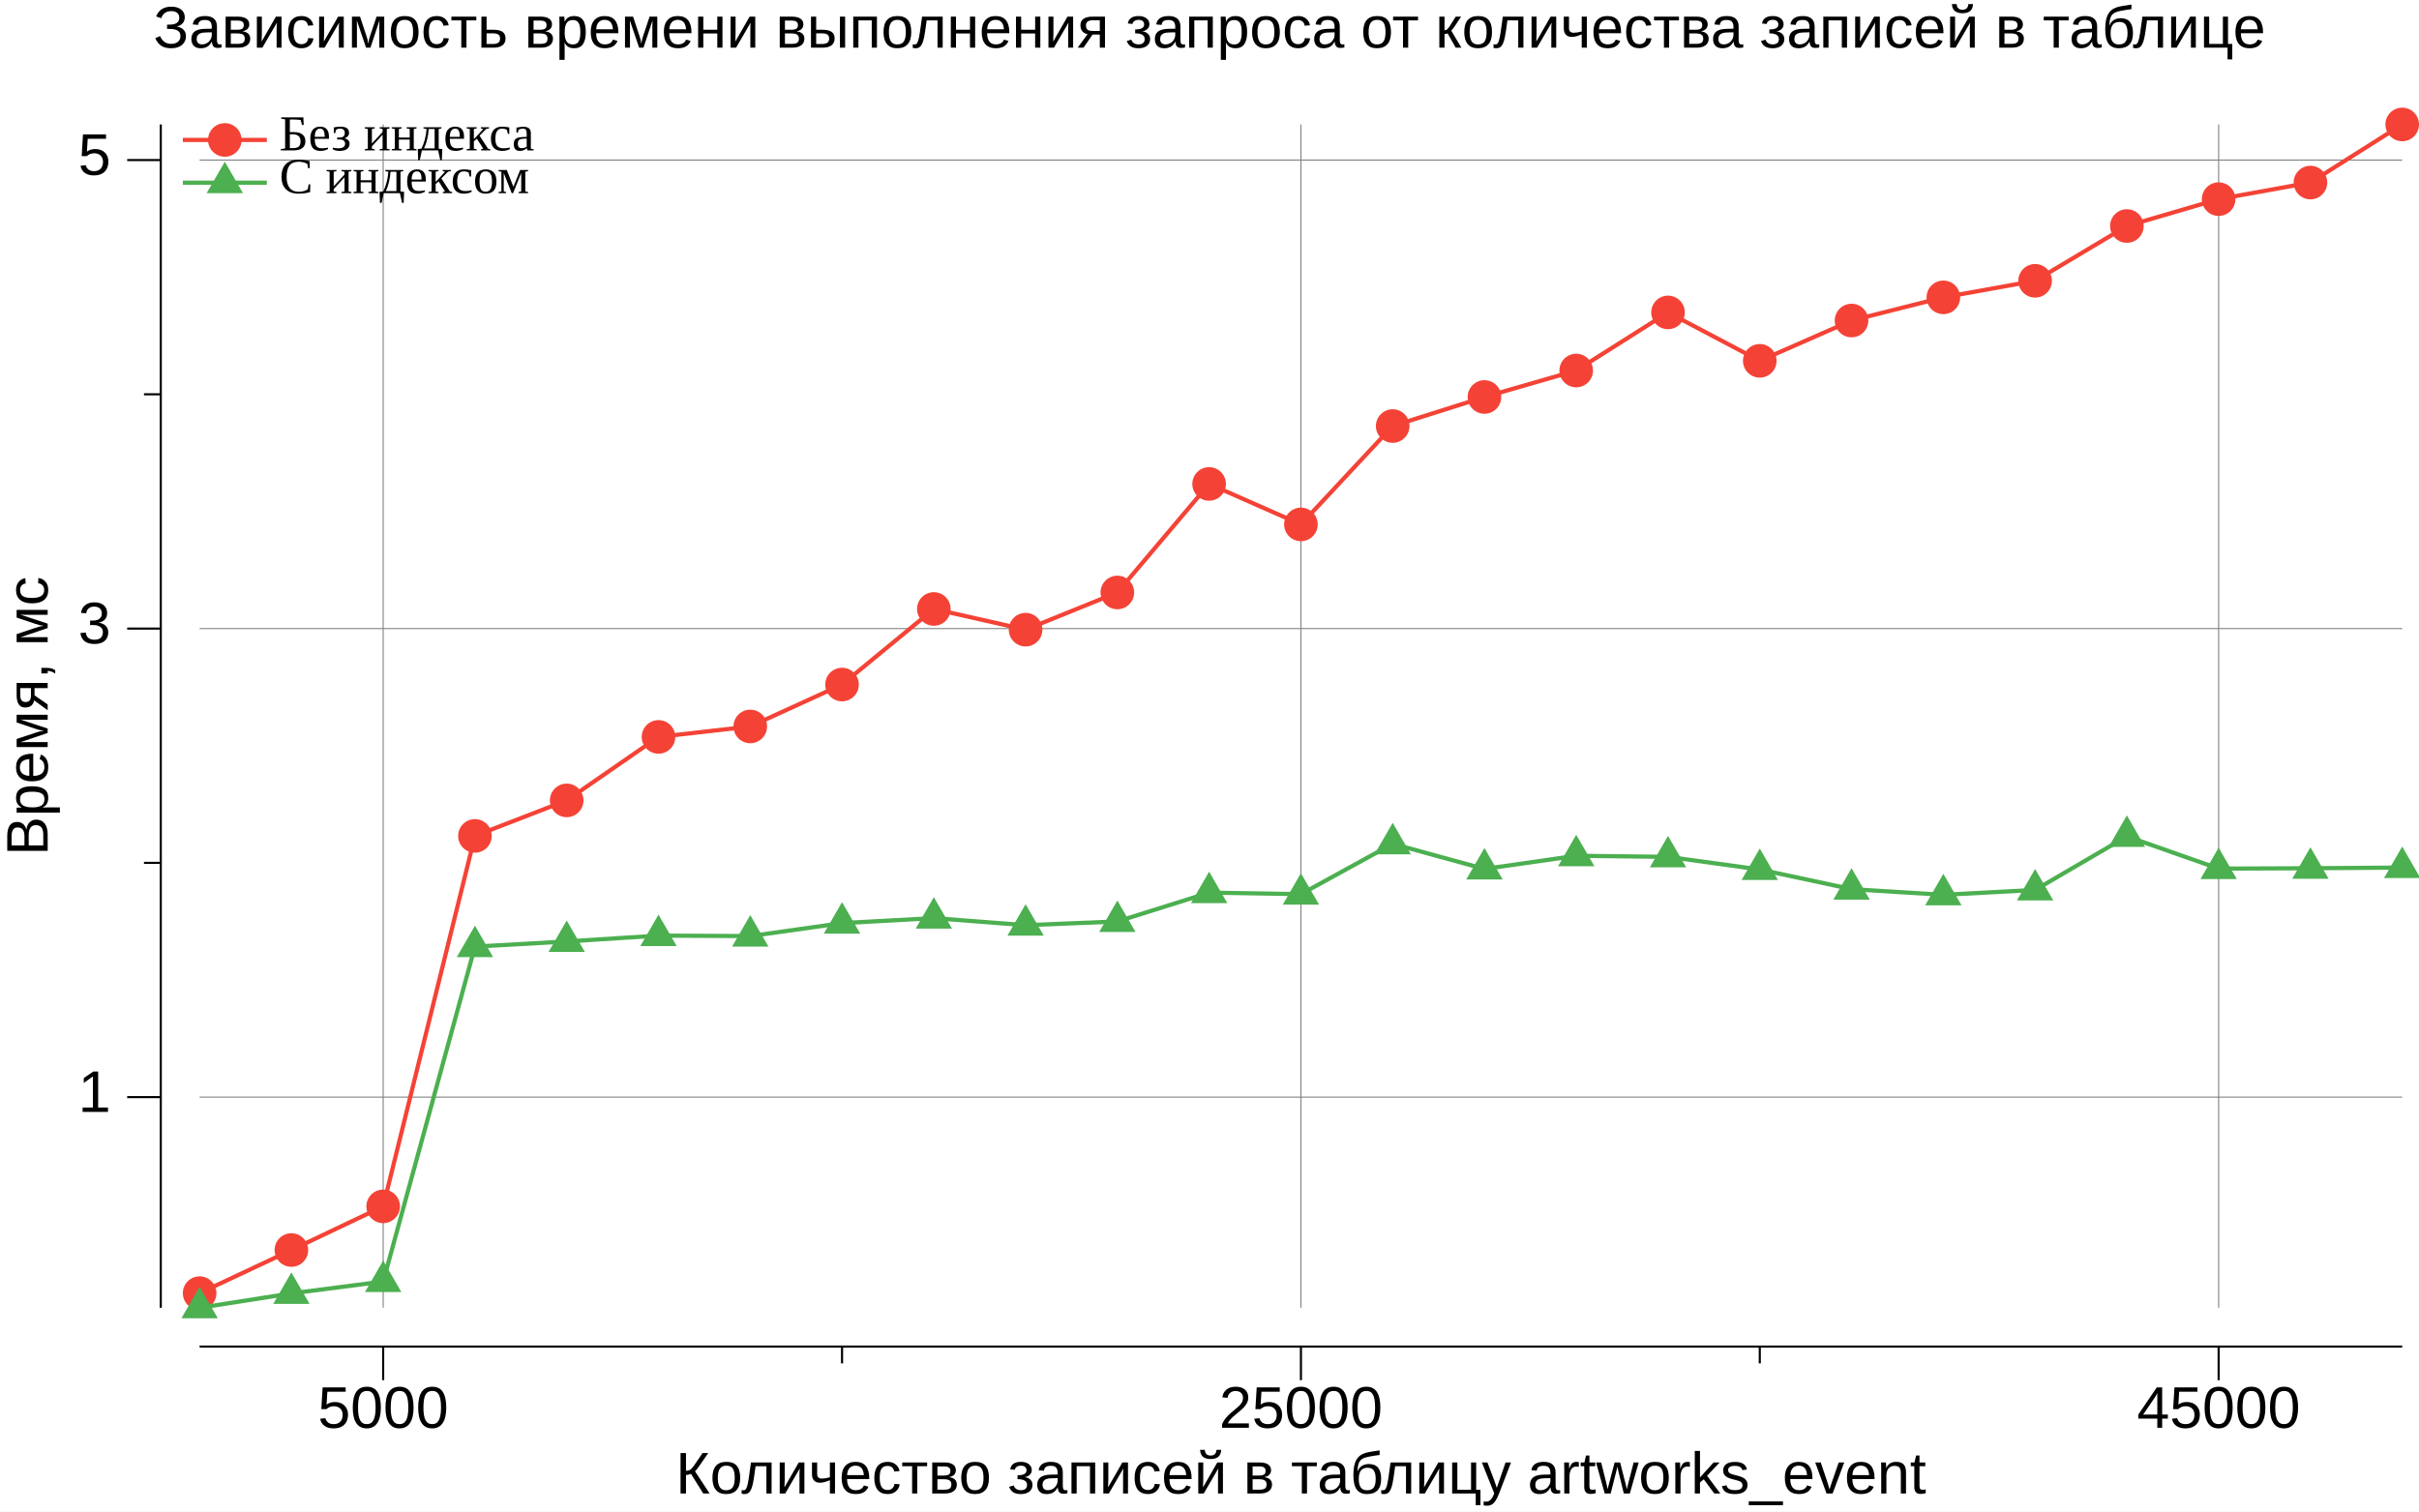
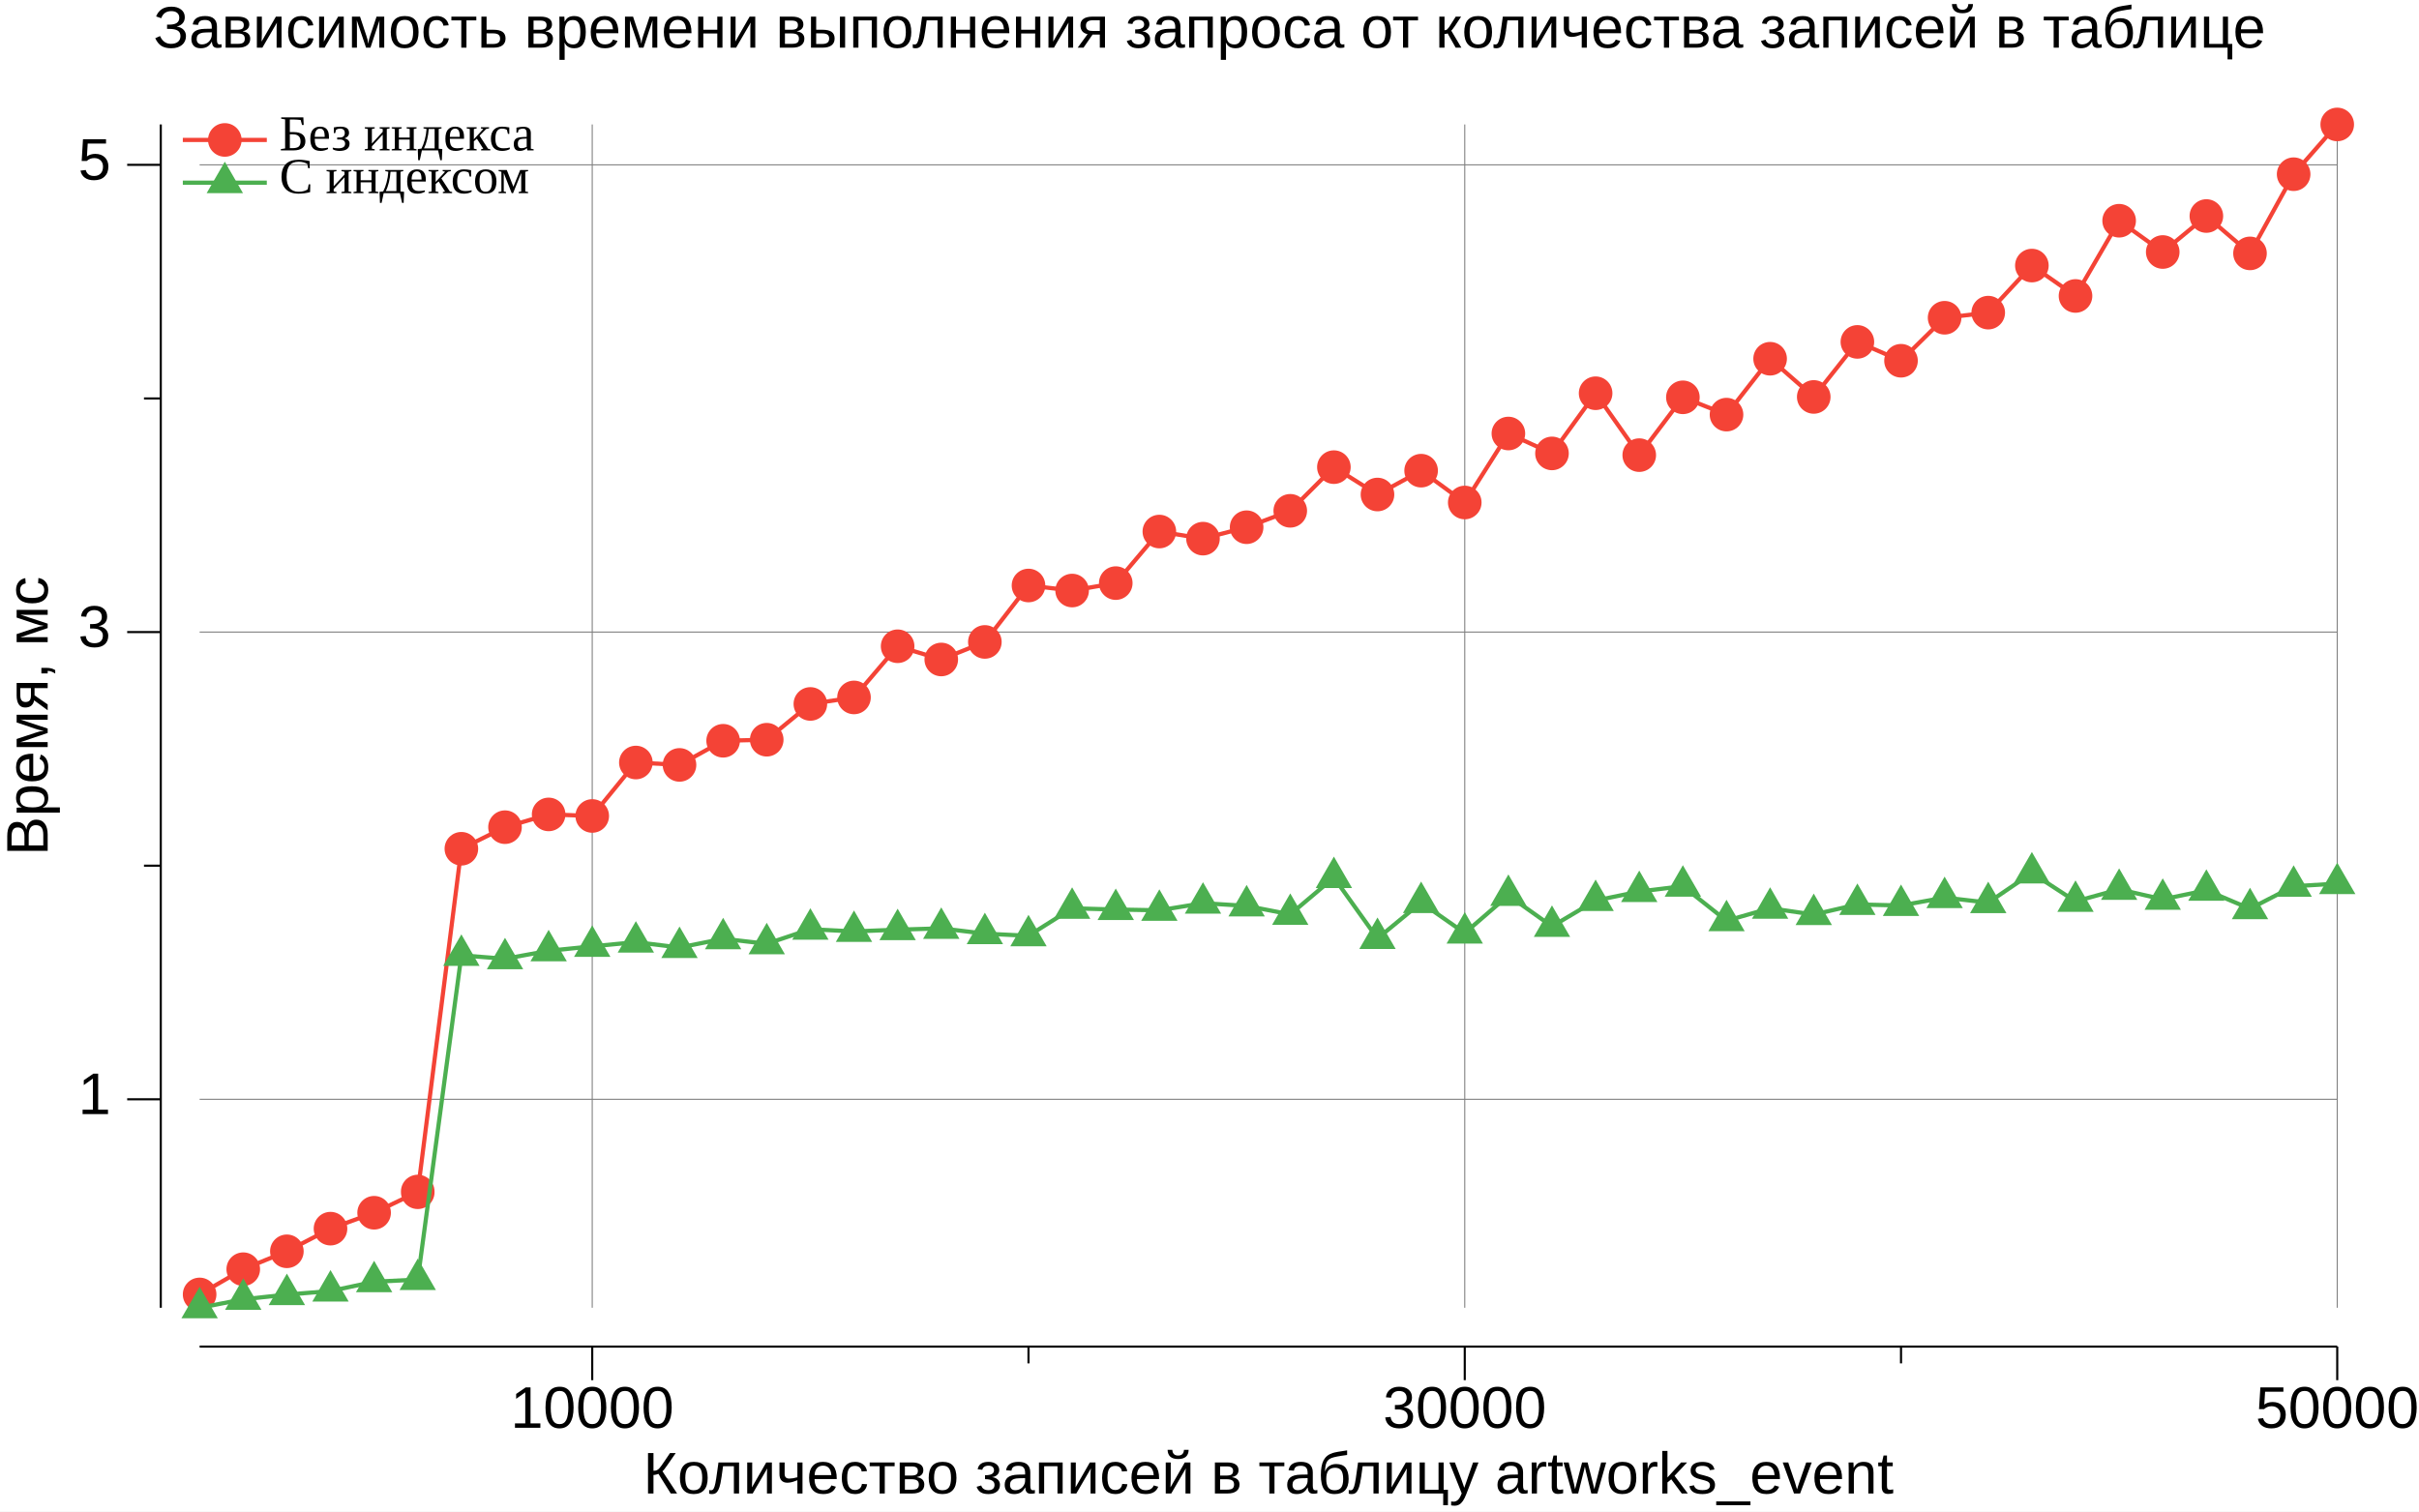
<svg xmlns="http://www.w3.org/2000/svg" width="576pt" height="360pt" viewBox="0 0 576 360">
  <g transform="scale(1, -1) translate(0, -360)">
    <path d="M0,0L576,0L576,360L0,360Z" style="fill:#FFFFFF" />
    <text x="36.516" y="-348.65" transform="scale(1, -1)" style="font-family:Liberation Sans;font-variant:normal;font-weight:normal;font-style:normal;font-size:14px">Зависимость времени выполнения запроса от количества записей в таблице</text>
-     <text x="160.89" y="-4.293" transform="scale(1, -1)" style="font-family:Liberation Sans;font-variant:normal;font-weight:normal;font-style:normal;font-size:14px">Количество записей в таблицу artworks_event</text>
-     <text x="75.667" y="-19.934" transform="scale(1, -1)" style="font-family:Liberation Sans;font-variant:normal;font-weight:normal;font-style:normal;font-size:14px">5000</text>
-     <text x="290.3" y="-19.934" transform="scale(1, -1)" style="font-family:Liberation Sans;font-variant:normal;font-weight:normal;font-style:normal;font-size:14px">25000</text>
-     <text x="508.83" y="-19.934" transform="scale(1, -1)" style="font-family:Liberation Sans;font-variant:normal;font-weight:normal;font-style:normal;font-size:14px">45000</text>
-     <path d="M91.239,31.281L91.239,39.281" style="fill:none;stroke:#000000;stroke-width:0.5" />
-     <path d="M309.77,31.281L309.77,39.281" style="fill:none;stroke:#000000;stroke-width:0.5" />
-     <path d="M528.29,31.281L528.29,39.281" style="fill:none;stroke:#000000;stroke-width:0.5" />
-     <path d="M200.5,35.281L200.5,39.281" style="fill:none;stroke:#000000;stroke-width:0.5" />
-     <path d="M419.03,35.281L419.03,39.281" style="fill:none;stroke:#000000;stroke-width:0.5" />
-     <path d="M47.533,39.281L572,39.281" style="fill:none;stroke:#000000;stroke-width:0.5" />
+     <text x="153.15" y="-4.293" transform="scale(1, -1)" style="font-family:Liberation Sans;font-variant:normal;font-weight:normal;font-style:normal;font-size:14px">Количество записей в таблицу artworks_event</text>
+     <text x="121.56" y="-19.934" transform="scale(1, -1)" style="font-family:Liberation Sans;font-variant:normal;font-weight:normal;font-style:normal;font-size:14px">10000</text>
+     <text x="329.31" y="-19.934" transform="scale(1, -1)" style="font-family:Liberation Sans;font-variant:normal;font-weight:normal;font-style:normal;font-size:14px">30000</text>
+     <text x="537.07" y="-19.934" transform="scale(1, -1)" style="font-family:Liberation Sans;font-variant:normal;font-weight:normal;font-style:normal;font-size:14px">50000</text>
+     <path d="M141.02,31.281L141.02,39.281" style="fill:none;stroke:#000000;stroke-width:0.5" />
+     <path d="M348.78,31.281L348.78,39.281" style="fill:none;stroke:#000000;stroke-width:0.5" />
+     <path d="M556.53,31.281L556.53,39.281" style="fill:none;stroke:#000000;stroke-width:0.5" />
+     <path d="M244.9,35.281L244.9,39.281" style="fill:none;stroke:#000000;stroke-width:0.5" />
+     <path d="M452.66,35.281L452.66,39.281" style="fill:none;stroke:#000000;stroke-width:0.5" />
+     <path d="M47.533,39.281L556.53,39.281" style="fill:none;stroke:#000000;stroke-width:0.5" />
    <g transform="rotate(90)">
      <text x="156.19" y="11.348" transform="scale(1, -1)" style="font-family:Liberation Sans;font-variant:normal;font-weight:normal;font-style:normal;font-size:14px">Время, мс</text>
    </g>
-     <text x="18.607" y="-95.171" transform="scale(1, -1)" style="font-family:Liberation Sans;font-variant:normal;font-weight:normal;font-style:normal;font-size:14px">1</text>
-     <text x="18.607" y="-206.76" transform="scale(1, -1)" style="font-family:Liberation Sans;font-variant:normal;font-weight:normal;font-style:normal;font-size:14px">3</text>
-     <text x="18.607" y="-318.36" transform="scale(1, -1)" style="font-family:Liberation Sans;font-variant:normal;font-weight:normal;font-style:normal;font-size:14px">5</text>
-     <path d="M30.283,98.698L38.283,98.698" style="fill:none;stroke:#000000;stroke-width:0.5" />
-     <path d="M30.283,210.29L38.283,210.29" style="fill:none;stroke:#000000;stroke-width:0.5" />
-     <path d="M30.283,321.88L38.283,321.88" style="fill:none;stroke:#000000;stroke-width:0.5" />
-     <path d="M34.283,154.49L38.283,154.49" style="fill:none;stroke:#000000;stroke-width:0.5" />
-     <path d="M34.283,266.09L38.283,266.09" style="fill:none;stroke:#000000;stroke-width:0.5" />
+     <text x="18.607" y="-94.654" transform="scale(1, -1)" style="font-family:Liberation Sans;font-variant:normal;font-weight:normal;font-style:normal;font-size:14px">1</text>
+     <text x="18.607" y="-205.93" transform="scale(1, -1)" style="font-family:Liberation Sans;font-variant:normal;font-weight:normal;font-style:normal;font-size:14px">3</text>
+     <text x="18.607" y="-317.21" transform="scale(1, -1)" style="font-family:Liberation Sans;font-variant:normal;font-weight:normal;font-style:normal;font-size:14px">5</text>
+     <path d="M30.283,98.182L38.283,98.182" style="fill:none;stroke:#000000;stroke-width:0.5" />
+     <path d="M30.283,209.46L38.283,209.46" style="fill:none;stroke:#000000;stroke-width:0.5" />
+     <path d="M30.283,320.74L38.283,320.74" style="fill:none;stroke:#000000;stroke-width:0.5" />
+     <path d="M34.283,153.82L38.283,153.82" style="fill:none;stroke:#000000;stroke-width:0.5" />
+     <path d="M34.283,265.1L38.283,265.1" style="fill:none;stroke:#000000;stroke-width:0.5" />
    <path d="M38.283,48.531L38.283,330.36" style="fill:none;stroke:#000000;stroke-width:0.5" />
-     <path d="M91.239,48.531L91.239,330.36" style="fill:none;stroke:#808080;stroke-width:0.25" />
-     <path d="M309.77,48.531L309.77,330.36" style="fill:none;stroke:#808080;stroke-width:0.25" />
-     <path d="M528.29,48.531L528.29,330.36" style="fill:none;stroke:#808080;stroke-width:0.25" />
-     <path d="M47.533,98.698L572,98.698" style="fill:none;stroke:#808080;stroke-width:0.25" />
-     <path d="M47.533,210.29L572,210.29" style="fill:none;stroke:#808080;stroke-width:0.25" />
-     <path d="M47.533,321.88L572,321.88" style="fill:none;stroke:#808080;stroke-width:0.25" />
-     <path d="M47.533,52.01L69.386,62.277L91.239,72.677L113.09,160.91L134.94,169.37L156.8,184.49L178.65,186.98L200.5,196.96L222.36,214.96L244.21,210.03L266.06,218.89L287.91,244.74L309.77,235.1L331.62,258.53L353.47,265.45L375.32,271.75L397.18,285.59L419.03,274.06L440.88,283.66L462.74,289.18L484.59,293.12L506.44,306.17L528.29,312.57L550.15,316.52L572,330.36" style="fill:none;stroke:#F44336" />
-     <path d="M51.533,52.01A4,4 0 1 1 43.533,52.01A4,4 0 1 1 51.533,52.01Z" style="fill:#F44336" />
-     <path d="M73.386,62.277A4,4 0 1 1 65.386,62.277A4,4 0 1 1 73.386,62.277Z" style="fill:#F44336" />
-     <path d="M95.239,72.677A4,4 0 1 1 87.239,72.677A4,4 0 1 1 95.239,72.677Z" style="fill:#F44336" />
-     <path d="M117.09,160.91A4,4 0 1 1 109.09,160.91A4,4 0 1 1 117.09,160.91Z" style="fill:#F44336" />
-     <path d="M138.94,169.37A4,4 0 1 1 130.94,169.37A4,4 0 1 1 138.94,169.37Z" style="fill:#F44336" />
-     <path d="M160.8,184.49A4,4 0 1 1 152.8,184.49A4,4 0 1 1 160.8,184.49Z" style="fill:#F44336" />
-     <path d="M182.65,186.98A4,4 0 1 1 174.65,186.98A4,4 0 1 1 182.65,186.98Z" style="fill:#F44336" />
-     <path d="M204.5,196.96A4,4 0 1 1 196.5,196.96A4,4 0 1 1 204.5,196.96Z" style="fill:#F44336" />
-     <path d="M226.36,214.96A4,4 0 1 1 218.36,214.96A4,4 0 1 1 226.36,214.96Z" style="fill:#F44336" />
-     <path d="M248.21,210.03A4,4 0 1 1 240.21,210.03A4,4 0 1 1 248.21,210.03Z" style="fill:#F44336" />
-     <path d="M270.06,218.89A4,4 0 1 1 262.06,218.89A4,4 0 1 1 270.06,218.89Z" style="fill:#F44336" />
-     <path d="M291.91,244.74A4,4 0 1 1 283.91,244.74A4,4 0 1 1 291.91,244.74Z" style="fill:#F44336" />
-     <path d="M313.77,235.1A4,4 0 1 1 305.77,235.1A4,4 0 1 1 313.77,235.1Z" style="fill:#F44336" />
-     <path d="M335.62,258.53A4,4 0 1 1 327.62,258.53A4,4 0 1 1 335.62,258.53Z" style="fill:#F44336" />
-     <path d="M357.47,265.45A4,4 0 1 1 349.47,265.45A4,4 0 1 1 357.47,265.45Z" style="fill:#F44336" />
-     <path d="M379.32,271.75A4,4 0 1 1 371.32,271.75A4,4 0 1 1 379.32,271.75Z" style="fill:#F44336" />
-     <path d="M401.18,285.59A4,4 0 1 1 393.18,285.59A4,4 0 1 1 401.18,285.59Z" style="fill:#F44336" />
-     <path d="M423.03,274.06A4,4 0 1 1 415.03,274.06A4,4 0 1 1 423.03,274.06Z" style="fill:#F44336" />
-     <path d="M444.88,283.66A4,4 0 1 1 436.88,283.66A4,4 0 1 1 444.88,283.66Z" style="fill:#F44336" />
-     <path d="M466.74,289.18A4,4 0 1 1 458.74,289.18A4,4 0 1 1 466.74,289.18Z" style="fill:#F44336" />
-     <path d="M488.59,293.12A4,4 0 1 1 480.59,293.12A4,4 0 1 1 488.59,293.12Z" style="fill:#F44336" />
-     <path d="M510.44,306.17A4,4 0 1 1 502.44,306.17A4,4 0 1 1 510.44,306.17Z" style="fill:#F44336" />
-     <path d="M532.29,312.57A4,4 0 1 1 524.29,312.57A4,4 0 1 1 532.29,312.57Z" style="fill:#F44336" />
-     <path d="M554.15,316.52A4,4 0 1 1 546.15,316.52A4,4 0 1 1 554.15,316.52Z" style="fill:#F44336" />
-     <path d="M576,330.36A4,4 0 1 1 568,330.36A4,4 0 1 1 576,330.36Z" style="fill:#F44336" />
-     <path d="M47.533,48.531L69.386,51.949L91.239,54.778L113.09,134.54L134.94,135.77L156.8,137.17L178.65,137.05L200.5,140.14L222.36,141.33L244.21,139.65L266.06,140.53L287.91,147.4L309.77,147.04L331.62,159.03L353.47,153.04L375.32,156.18L397.18,155.92L419.03,152.91L440.88,148.23L462.74,146.88L484.59,148.04L506.44,160.8L528.29,153.12L550.15,153.21L572,153.37" style="fill:none;stroke:#4CAF50" />
+     <path d="M141.02,48.531L141.02,330.36" style="fill:none;stroke:#808080;stroke-width:0.25" />
+     <path d="M348.78,48.531L348.78,330.36" style="fill:none;stroke:#808080;stroke-width:0.25" />
+     <path d="M556.53,48.531L556.53,330.36" style="fill:none;stroke:#808080;stroke-width:0.25" />
+     <path d="M47.533,98.182L556.53,98.182" style="fill:none;stroke:#808080;stroke-width:0.25" />
+     <path d="M47.533,209.46L556.53,209.46" style="fill:none;stroke:#808080;stroke-width:0.25" />
+     <path d="M47.533,320.74L556.53,320.74" style="fill:none;stroke:#808080;stroke-width:0.25" />
+     <path d="M47.533,51.704L57.921,57.715L68.309,61.975L78.697,67.371L89.084,71.159L99.472,76.129L109.86,157.85L120.25,162.99L130.64,166.03L141.02,165.66L151.41,178.39L161.8,177.82L172.19,183.57L182.57,183.82L192.96,192.34L203.35,193.89L213.74,206.08L224.13,202.93L234.51,207.11L244.9,220.55L255.29,219.35L265.68,221.12L276.06,233.4L286.45,231.71L296.84,234.43L307.23,238.34L317.62,248.74L328,242.22L338.39,247.9L348.78,240.32L359.17,256.75L369.55,252.01L379.94,266.34L390.33,251.6L400.72,265.37L411.11,261.25L421.49,274.56L431.88,265.46L442.27,278.57L452.66,274.08L463.04,284.32L473.43,285.54L483.82,296.75L494.21,289.51L504.6,307.43L514.98,299.98L525.37,308.55L535.76,299.65L546.15,318.51L556.53,330.36" style="fill:none;stroke:#F44336" />
+     <path d="M51.533,51.704A4,4 0 1 1 43.533,51.704A4,4 0 1 1 51.533,51.704Z" style="fill:#F44336" />
+     <path d="M61.921,57.715A4,4 0 1 1 53.921,57.715A4,4 0 1 1 61.921,57.715Z" style="fill:#F44336" />
+     <path d="M72.309,61.975A4,4 0 1 1 64.309,61.975A4,4 0 1 1 72.309,61.975Z" style="fill:#F44336" />
+     <path d="M82.697,67.371A4,4 0 1 1 74.697,67.371A4,4 0 1 1 82.697,67.371Z" style="fill:#F44336" />
+     <path d="M93.084,71.159A4,4 0 1 1 85.084,71.159A4,4 0 1 1 93.084,71.159Z" style="fill:#F44336" />
+     <path d="M103.47,76.129A4,4 0 1 1 95.472,76.129A4,4 0 1 1 103.47,76.129Z" style="fill:#F44336" />
+     <path d="M113.86,157.85A4,4 0 1 1 105.86,157.85A4,4 0 1 1 113.86,157.85Z" style="fill:#F44336" />
+     <path d="M124.25,162.99A4,4 0 1 1 116.25,162.99A4,4 0 1 1 124.25,162.99Z" style="fill:#F44336" />
+     <path d="M134.64,166.03A4,4 0 1 1 126.64,166.03A4,4 0 1 1 134.64,166.03Z" style="fill:#F44336" />
+     <path d="M145.02,165.66A4,4 0 1 1 137.02,165.66A4,4 0 1 1 145.02,165.66Z" style="fill:#F44336" />
+     <path d="M155.41,178.39A4,4 0 1 1 147.41,178.39A4,4 0 1 1 155.41,178.39Z" style="fill:#F44336" />
+     <path d="M165.8,177.82A4,4 0 1 1 157.8,177.82A4,4 0 1 1 165.8,177.82Z" style="fill:#F44336" />
+     <path d="M176.19,183.57A4,4 0 1 1 168.19,183.57A4,4 0 1 1 176.19,183.57Z" style="fill:#F44336" />
+     <path d="M186.57,183.82A4,4 0 1 1 178.57,183.82A4,4 0 1 1 186.57,183.82Z" style="fill:#F44336" />
+     <path d="M196.96,192.34A4,4 0 1 1 188.96,192.34A4,4 0 1 1 196.96,192.34Z" style="fill:#F44336" />
+     <path d="M207.35,193.89A4,4 0 1 1 199.35,193.89A4,4 0 1 1 207.35,193.89Z" style="fill:#F44336" />
+     <path d="M217.74,206.08A4,4 0 1 1 209.74,206.08A4,4 0 1 1 217.74,206.08Z" style="fill:#F44336" />
+     <path d="M228.13,202.93A4,4 0 1 1 220.13,202.93A4,4 0 1 1 228.13,202.93Z" style="fill:#F44336" />
+     <path d="M238.51,207.11A4,4 0 1 1 230.51,207.11A4,4 0 1 1 238.51,207.11Z" style="fill:#F44336" />
+     <path d="M248.9,220.55A4,4 0 1 1 240.9,220.55A4,4 0 1 1 248.9,220.55Z" style="fill:#F44336" />
+     <path d="M259.29,219.35A4,4 0 1 1 251.29,219.35A4,4 0 1 1 259.29,219.35Z" style="fill:#F44336" />
+     <path d="M269.68,221.12A4,4 0 1 1 261.68,221.12A4,4 0 1 1 269.68,221.12Z" style="fill:#F44336" />
+     <path d="M280.06,233.4A4,4 0 1 1 272.06,233.4A4,4 0 1 1 280.06,233.4Z" style="fill:#F44336" />
+     <path d="M290.45,231.71A4,4 0 1 1 282.45,231.71A4,4 0 1 1 290.45,231.71Z" style="fill:#F44336" />
+     <path d="M300.84,234.43A4,4 0 1 1 292.84,234.43A4,4 0 1 1 300.84,234.43Z" style="fill:#F44336" />
+     <path d="M311.23,238.34A4,4 0 1 1 303.23,238.34A4,4 0 1 1 311.23,238.34Z" style="fill:#F44336" />
+     <path d="M321.62,248.74A4,4 0 1 1 313.62,248.74A4,4 0 1 1 321.62,248.74Z" style="fill:#F44336" />
+     <path d="M332,242.22A4,4 0 1 1 324,242.22A4,4 0 1 1 332,242.22Z" style="fill:#F44336" />
+     <path d="M342.39,247.9A4,4 0 1 1 334.39,247.9A4,4 0 1 1 342.39,247.9Z" style="fill:#F44336" />
+     <path d="M352.78,240.32A4,4 0 1 1 344.78,240.32A4,4 0 1 1 352.78,240.32Z" style="fill:#F44336" />
+     <path d="M363.17,256.75A4,4 0 1 1 355.17,256.75A4,4 0 1 1 363.17,256.75Z" style="fill:#F44336" />
+     <path d="M373.55,252.01A4,4 0 1 1 365.55,252.01A4,4 0 1 1 373.55,252.01Z" style="fill:#F44336" />
+     <path d="M383.94,266.34A4,4 0 1 1 375.94,266.34A4,4 0 1 1 383.94,266.34Z" style="fill:#F44336" />
+     <path d="M394.33,251.6A4,4 0 1 1 386.33,251.6A4,4 0 1 1 394.33,251.6Z" style="fill:#F44336" />
+     <path d="M404.72,265.37A4,4 0 1 1 396.72,265.37A4,4 0 1 1 404.72,265.37Z" style="fill:#F44336" />
+     <path d="M415.11,261.25A4,4 0 1 1 407.11,261.25A4,4 0 1 1 415.11,261.25Z" style="fill:#F44336" />
+     <path d="M425.49,274.56A4,4 0 1 1 417.49,274.56A4,4 0 1 1 425.49,274.56Z" style="fill:#F44336" />
+     <path d="M435.88,265.46A4,4 0 1 1 427.88,265.46A4,4 0 1 1 435.88,265.46Z" style="fill:#F44336" />
+     <path d="M446.27,278.57A4,4 0 1 1 438.27,278.57A4,4 0 1 1 446.27,278.57Z" style="fill:#F44336" />
+     <path d="M456.66,274.08A4,4 0 1 1 448.66,274.08A4,4 0 1 1 456.66,274.08Z" style="fill:#F44336" />
+     <path d="M467.04,284.32A4,4 0 1 1 459.04,284.32A4,4 0 1 1 467.04,284.32Z" style="fill:#F44336" />
+     <path d="M477.43,285.54A4,4 0 1 1 469.43,285.54A4,4 0 1 1 477.43,285.54Z" style="fill:#F44336" />
+     <path d="M487.82,296.75A4,4 0 1 1 479.82,296.75A4,4 0 1 1 487.82,296.75Z" style="fill:#F44336" />
+     <path d="M498.21,289.51A4,4 0 1 1 490.21,289.51A4,4 0 1 1 498.21,289.51Z" style="fill:#F44336" />
+     <path d="M508.6,307.43A4,4 0 1 1 500.6,307.43A4,4 0 1 1 508.6,307.43Z" style="fill:#F44336" />
+     <path d="M518.98,299.98A4,4 0 1 1 510.98,299.98A4,4 0 1 1 518.98,299.98Z" style="fill:#F44336" />
+     <path d="M529.37,308.55A4,4 0 1 1 521.37,308.55A4,4 0 1 1 529.37,308.55Z" style="fill:#F44336" />
+     <path d="M539.76,299.65A4,4 0 1 1 531.76,299.65A4,4 0 1 1 539.76,299.65Z" style="fill:#F44336" />
+     <path d="M550.15,318.51A4,4 0 1 1 542.15,318.51A4,4 0 1 1 550.15,318.51Z" style="fill:#F44336" />
+     <path d="M560.53,330.36A4,4 0 1 1 552.53,330.36A4,4 0 1 1 560.53,330.36Z" style="fill:#F44336" />
+     <path d="M47.533,48.531L57.921,50.543L68.309,51.667L78.697,52.512L89.084,54.727L99.472,55.247L109.86,132.46L120.25,131.65L130.64,133.55L141.02,134.61L151.41,135.61L161.8,134.33L172.19,136.41L182.57,135.22L192.96,138.69L203.35,138.16L213.74,138.58L224.13,138.89L234.51,137.63L244.9,137.12L255.29,143.67L265.68,143.38L276.06,143.19L286.45,144.89L296.84,144.24L307.23,142.22L317.62,150.99L328,136.48L338.39,145.04L348.78,137.77L359.17,146.74L369.55,139.36L379.94,145.52L390.33,147.66L400.72,148.94L411.11,140.71L421.49,143.68L431.88,142.18L442.27,144.59L452.66,144.34L463.04,146.22L473.43,145.02L483.82,152.09L494.21,145.32L504.6,148.18L514.98,145.81L525.37,147.96L535.76,143.57L546.15,148.92L556.53,149.55" style="fill:none;stroke:#4CAF50" />
    <path d="M47.533,53.531L43.203,46.031L51.863,46.031Z" style="fill:#4CAF50" />
-     <path d="M69.386,56.949L65.056,49.449L73.716,49.449Z" style="fill:#4CAF50" />
-     <path d="M91.239,59.778L86.909,52.278L95.569,52.278Z" style="fill:#4CAF50" />
-     <path d="M113.09,139.54L108.76,132.04L117.42,132.04Z" style="fill:#4CAF50" />
-     <path d="M134.94,140.77L130.61,133.27L139.27,133.27Z" style="fill:#4CAF50" />
-     <path d="M156.8,142.17L152.47,134.67L161.13,134.67Z" style="fill:#4CAF50" />
-     <path d="M178.65,142.05L174.32,134.55L182.98,134.55Z" style="fill:#4CAF50" />
-     <path d="M200.5,145.14L196.17,137.64L204.83,137.64Z" style="fill:#4CAF50" />
-     <path d="M222.36,146.33L218.03,138.83L226.69,138.83Z" style="fill:#4CAF50" />
-     <path d="M244.21,144.65L239.88,137.15L248.54,137.15Z" style="fill:#4CAF50" />
-     <path d="M266.06,145.53L261.73,138.03L270.39,138.03Z" style="fill:#4CAF50" />
-     <path d="M287.91,152.4L283.58,144.9L292.24,144.9Z" style="fill:#4CAF50" />
-     <path d="M309.77,152.04L305.44,144.54L314.1,144.54Z" style="fill:#4CAF50" />
-     <path d="M331.62,164.03L327.29,156.53L335.95,156.53Z" style="fill:#4CAF50" />
-     <path d="M353.47,158.04L349.14,150.54L357.8,150.54Z" style="fill:#4CAF50" />
-     <path d="M375.32,161.18L370.99,153.68L379.66,153.68Z" style="fill:#4CAF50" />
-     <path d="M397.18,160.92L392.85,153.42L401.51,153.42Z" style="fill:#4CAF50" />
-     <path d="M419.03,157.91L414.7,150.41L423.36,150.41Z" style="fill:#4CAF50" />
-     <path d="M440.88,153.23L436.55,145.73L445.21,145.73Z" style="fill:#4CAF50" />
-     <path d="M462.74,151.88L458.41,144.38L467.07,144.38Z" style="fill:#4CAF50" />
-     <path d="M484.59,153.04L480.26,145.54L488.92,145.54Z" style="fill:#4CAF50" />
-     <path d="M506.44,165.8L502.11,158.3L510.77,158.3Z" style="fill:#4CAF50" />
-     <path d="M528.29,158.12L523.96,150.62L532.62,150.62Z" style="fill:#4CAF50" />
-     <path d="M550.15,158.21L545.82,150.71L554.48,150.71Z" style="fill:#4CAF50" />
-     <path d="M572,158.37L567.67,150.87L576.33,150.87Z" style="fill:#4CAF50" />
+     <path d="M57.921,55.543L53.591,48.043L62.251,48.043Z" style="fill:#4CAF50" />
+     <path d="M68.309,56.667L63.979,49.167L72.639,49.167Z" style="fill:#4CAF50" />
+     <path d="M78.697,57.512L74.366,50.012L83.027,50.012Z" style="fill:#4CAF50" />
+     <path d="M89.084,59.727L84.754,52.227L93.414,52.227Z" style="fill:#4CAF50" />
+     <path d="M99.472,60.247L95.142,52.747L103.8,52.747Z" style="fill:#4CAF50" />
+     <path d="M109.86,137.46L105.53,129.96L114.19,129.96Z" style="fill:#4CAF50" />
+     <path d="M120.25,136.65L115.92,129.15L124.58,129.15Z" style="fill:#4CAF50" />
+     <path d="M130.64,138.55L126.31,131.05L134.97,131.05Z" style="fill:#4CAF50" />
+     <path d="M141.02,139.61L136.69,132.11L145.35,132.11Z" style="fill:#4CAF50" />
+     <path d="M151.41,140.61L147.08,133.11L155.74,133.11Z" style="fill:#4CAF50" />
+     <path d="M161.8,139.33L157.47,131.83L166.13,131.83Z" style="fill:#4CAF50" />
+     <path d="M172.19,141.41L167.86,133.91L176.52,133.91Z" style="fill:#4CAF50" />
+     <path d="M182.57,140.22L178.24,132.72L186.9,132.72Z" style="fill:#4CAF50" />
+     <path d="M192.96,143.69L188.63,136.19L197.29,136.19Z" style="fill:#4CAF50" />
+     <path d="M203.35,143.16L199.02,135.66L207.68,135.66Z" style="fill:#4CAF50" />
+     <path d="M213.74,143.58L209.41,136.08L218.07,136.08Z" style="fill:#4CAF50" />
+     <path d="M224.13,143.89L219.8,136.39L228.46,136.39Z" style="fill:#4CAF50" />
+     <path d="M234.51,142.63L230.18,135.13L238.84,135.13Z" style="fill:#4CAF50" />
+     <path d="M244.9,142.12L240.57,134.62L249.23,134.62Z" style="fill:#4CAF50" />
+     <path d="M255.29,148.67L250.96,141.17L259.62,141.17Z" style="fill:#4CAF50" />
+     <path d="M265.68,148.38L261.35,140.88L270.01,140.88Z" style="fill:#4CAF50" />
+     <path d="M276.06,148.19L271.73,140.69L280.39,140.69Z" style="fill:#4CAF50" />
+     <path d="M286.45,149.89L282.12,142.39L290.78,142.39Z" style="fill:#4CAF50" />
+     <path d="M296.84,149.24L292.51,141.74L301.17,141.74Z" style="fill:#4CAF50" />
+     <path d="M307.23,147.22L302.9,139.72L311.56,139.72Z" style="fill:#4CAF50" />
+     <path d="M317.62,155.99L313.29,148.49L321.95,148.49Z" style="fill:#4CAF50" />
+     <path d="M328,141.48L323.67,133.98L332.33,133.98Z" style="fill:#4CAF50" />
+     <path d="M338.39,150.04L334.06,142.54L342.72,142.54Z" style="fill:#4CAF50" />
+     <path d="M348.78,142.77L344.45,135.27L353.11,135.27Z" style="fill:#4CAF50" />
+     <path d="M359.17,151.74L354.84,144.24L363.5,144.24Z" style="fill:#4CAF50" />
+     <path d="M369.55,144.36L365.22,136.86L373.88,136.86Z" style="fill:#4CAF50" />
+     <path d="M379.94,150.52L375.61,143.02L384.27,143.02Z" style="fill:#4CAF50" />
+     <path d="M390.33,152.66L386,145.16L394.66,145.16Z" style="fill:#4CAF50" />
+     <path d="M400.72,153.94L396.39,146.44L405.05,146.44Z" style="fill:#4CAF50" />
+     <path d="M411.11,145.71L406.78,138.21L415.44,138.21Z" style="fill:#4CAF50" />
+     <path d="M421.49,148.68L417.16,141.18L425.82,141.18Z" style="fill:#4CAF50" />
+     <path d="M431.88,147.18L427.55,139.68L436.21,139.68Z" style="fill:#4CAF50" />
+     <path d="M442.27,149.59L437.94,142.09L446.6,142.09Z" style="fill:#4CAF50" />
+     <path d="M452.66,149.34L448.33,141.84L456.99,141.84Z" style="fill:#4CAF50" />
+     <path d="M463.04,151.22L458.71,143.72L467.37,143.72Z" style="fill:#4CAF50" />
+     <path d="M473.43,150.02L469.1,142.52L477.76,142.52Z" style="fill:#4CAF50" />
+     <path d="M483.82,157.09L479.49,149.59L488.15,149.59Z" style="fill:#4CAF50" />
+     <path d="M494.21,150.32L489.88,142.82L498.54,142.82Z" style="fill:#4CAF50" />
+     <path d="M504.6,153.18L500.27,145.68L508.93,145.68Z" style="fill:#4CAF50" />
+     <path d="M514.98,150.81L510.65,143.31L519.31,143.31Z" style="fill:#4CAF50" />
+     <path d="M525.37,152.96L521.04,145.46L529.7,145.46Z" style="fill:#4CAF50" />
+     <path d="M535.76,148.57L531.43,141.07L540.09,141.07Z" style="fill:#4CAF50" />
+     <path d="M546.15,153.92L541.82,146.42L550.48,146.42Z" style="fill:#4CAF50" />
+     <path d="M556.53,154.55L552.2,147.05L560.86,147.05Z" style="fill:#4CAF50" />
    <path d="M43.533,326.67L63.533,326.67" style="fill:none;stroke:#F44336" />
    <path d="M57.533,326.67A4,4 0 1 1 49.533,326.67A4,4 0 1 1 57.533,326.67Z" style="fill:#F44336" />
    <text x="66.533" y="-324.18" transform="scale(1, -1)" style="font-family:Liberation Serif;font-variant:normal;font-weight:normal;font-style:normal;font-size:12px">Без индекса</text>
    <path d="M43.533,316.49L63.533,316.49" style="fill:none;stroke:#4CAF50" />
    <path d="M53.533,321.49L49.203,313.99L57.863,313.99Z" style="fill:#4CAF50" />
    <text x="66.533" y="-314" transform="scale(1, -1)" style="font-family:Liberation Serif;font-variant:normal;font-weight:normal;font-style:normal;font-size:12px">С индексом</text>
  </g>
</svg>
